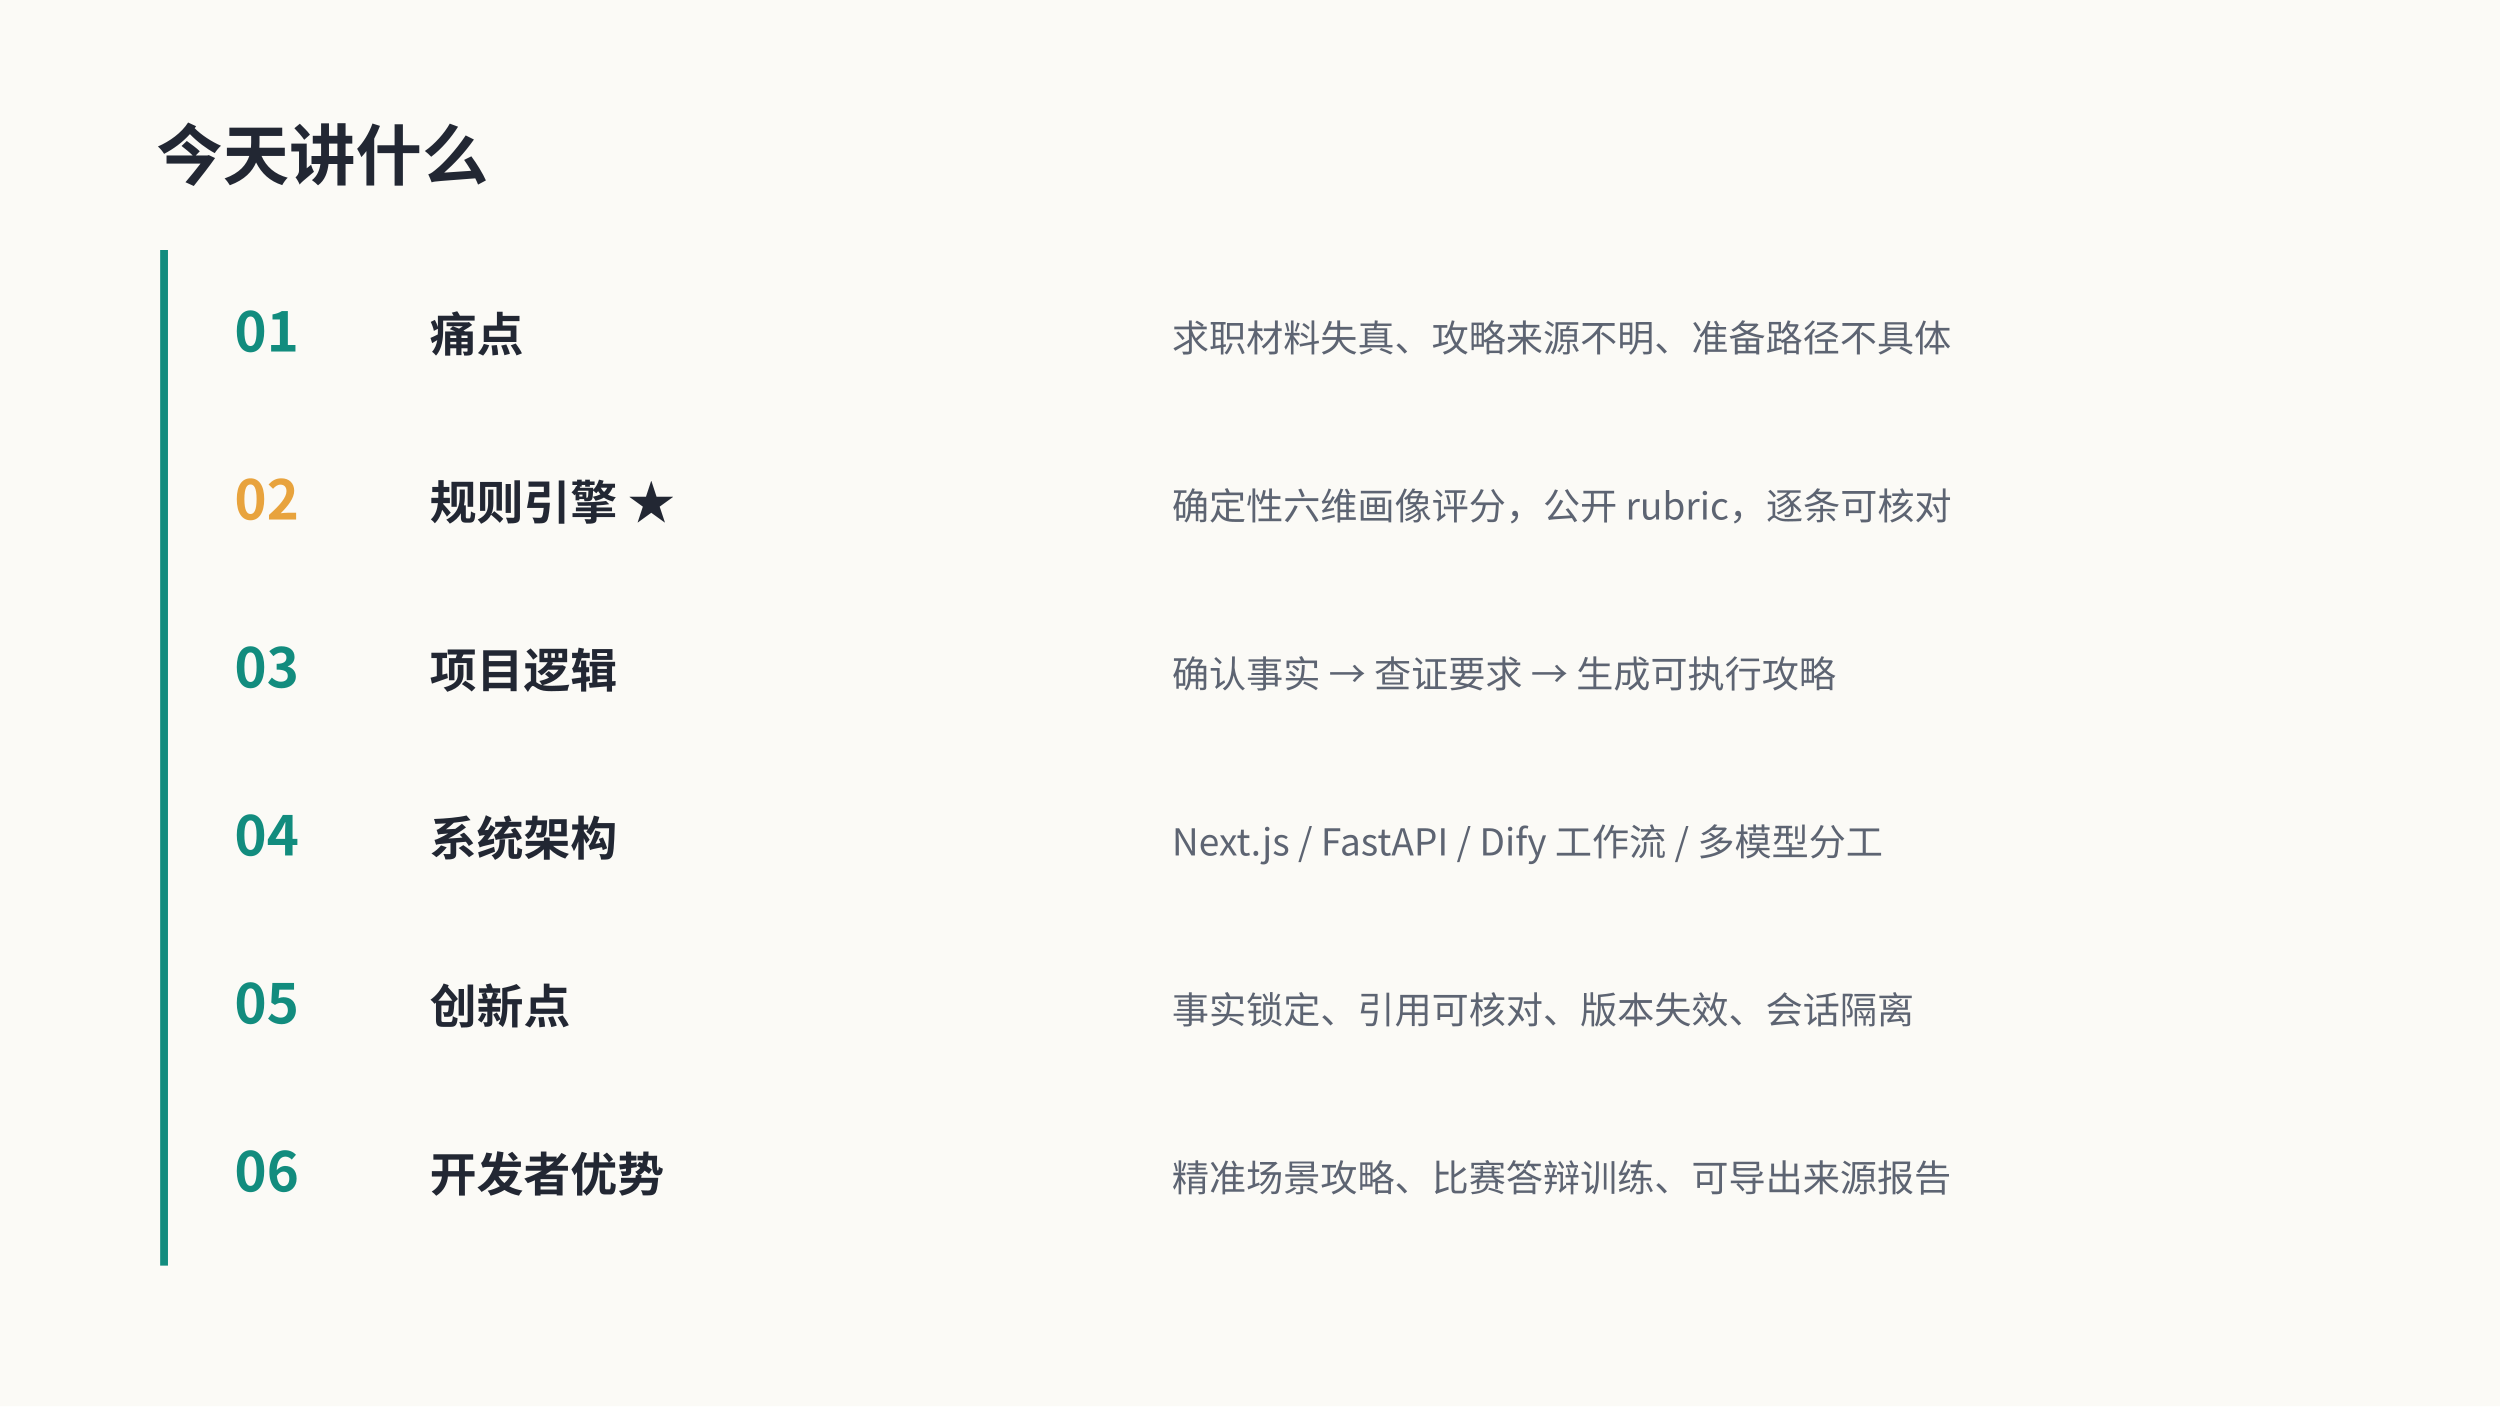
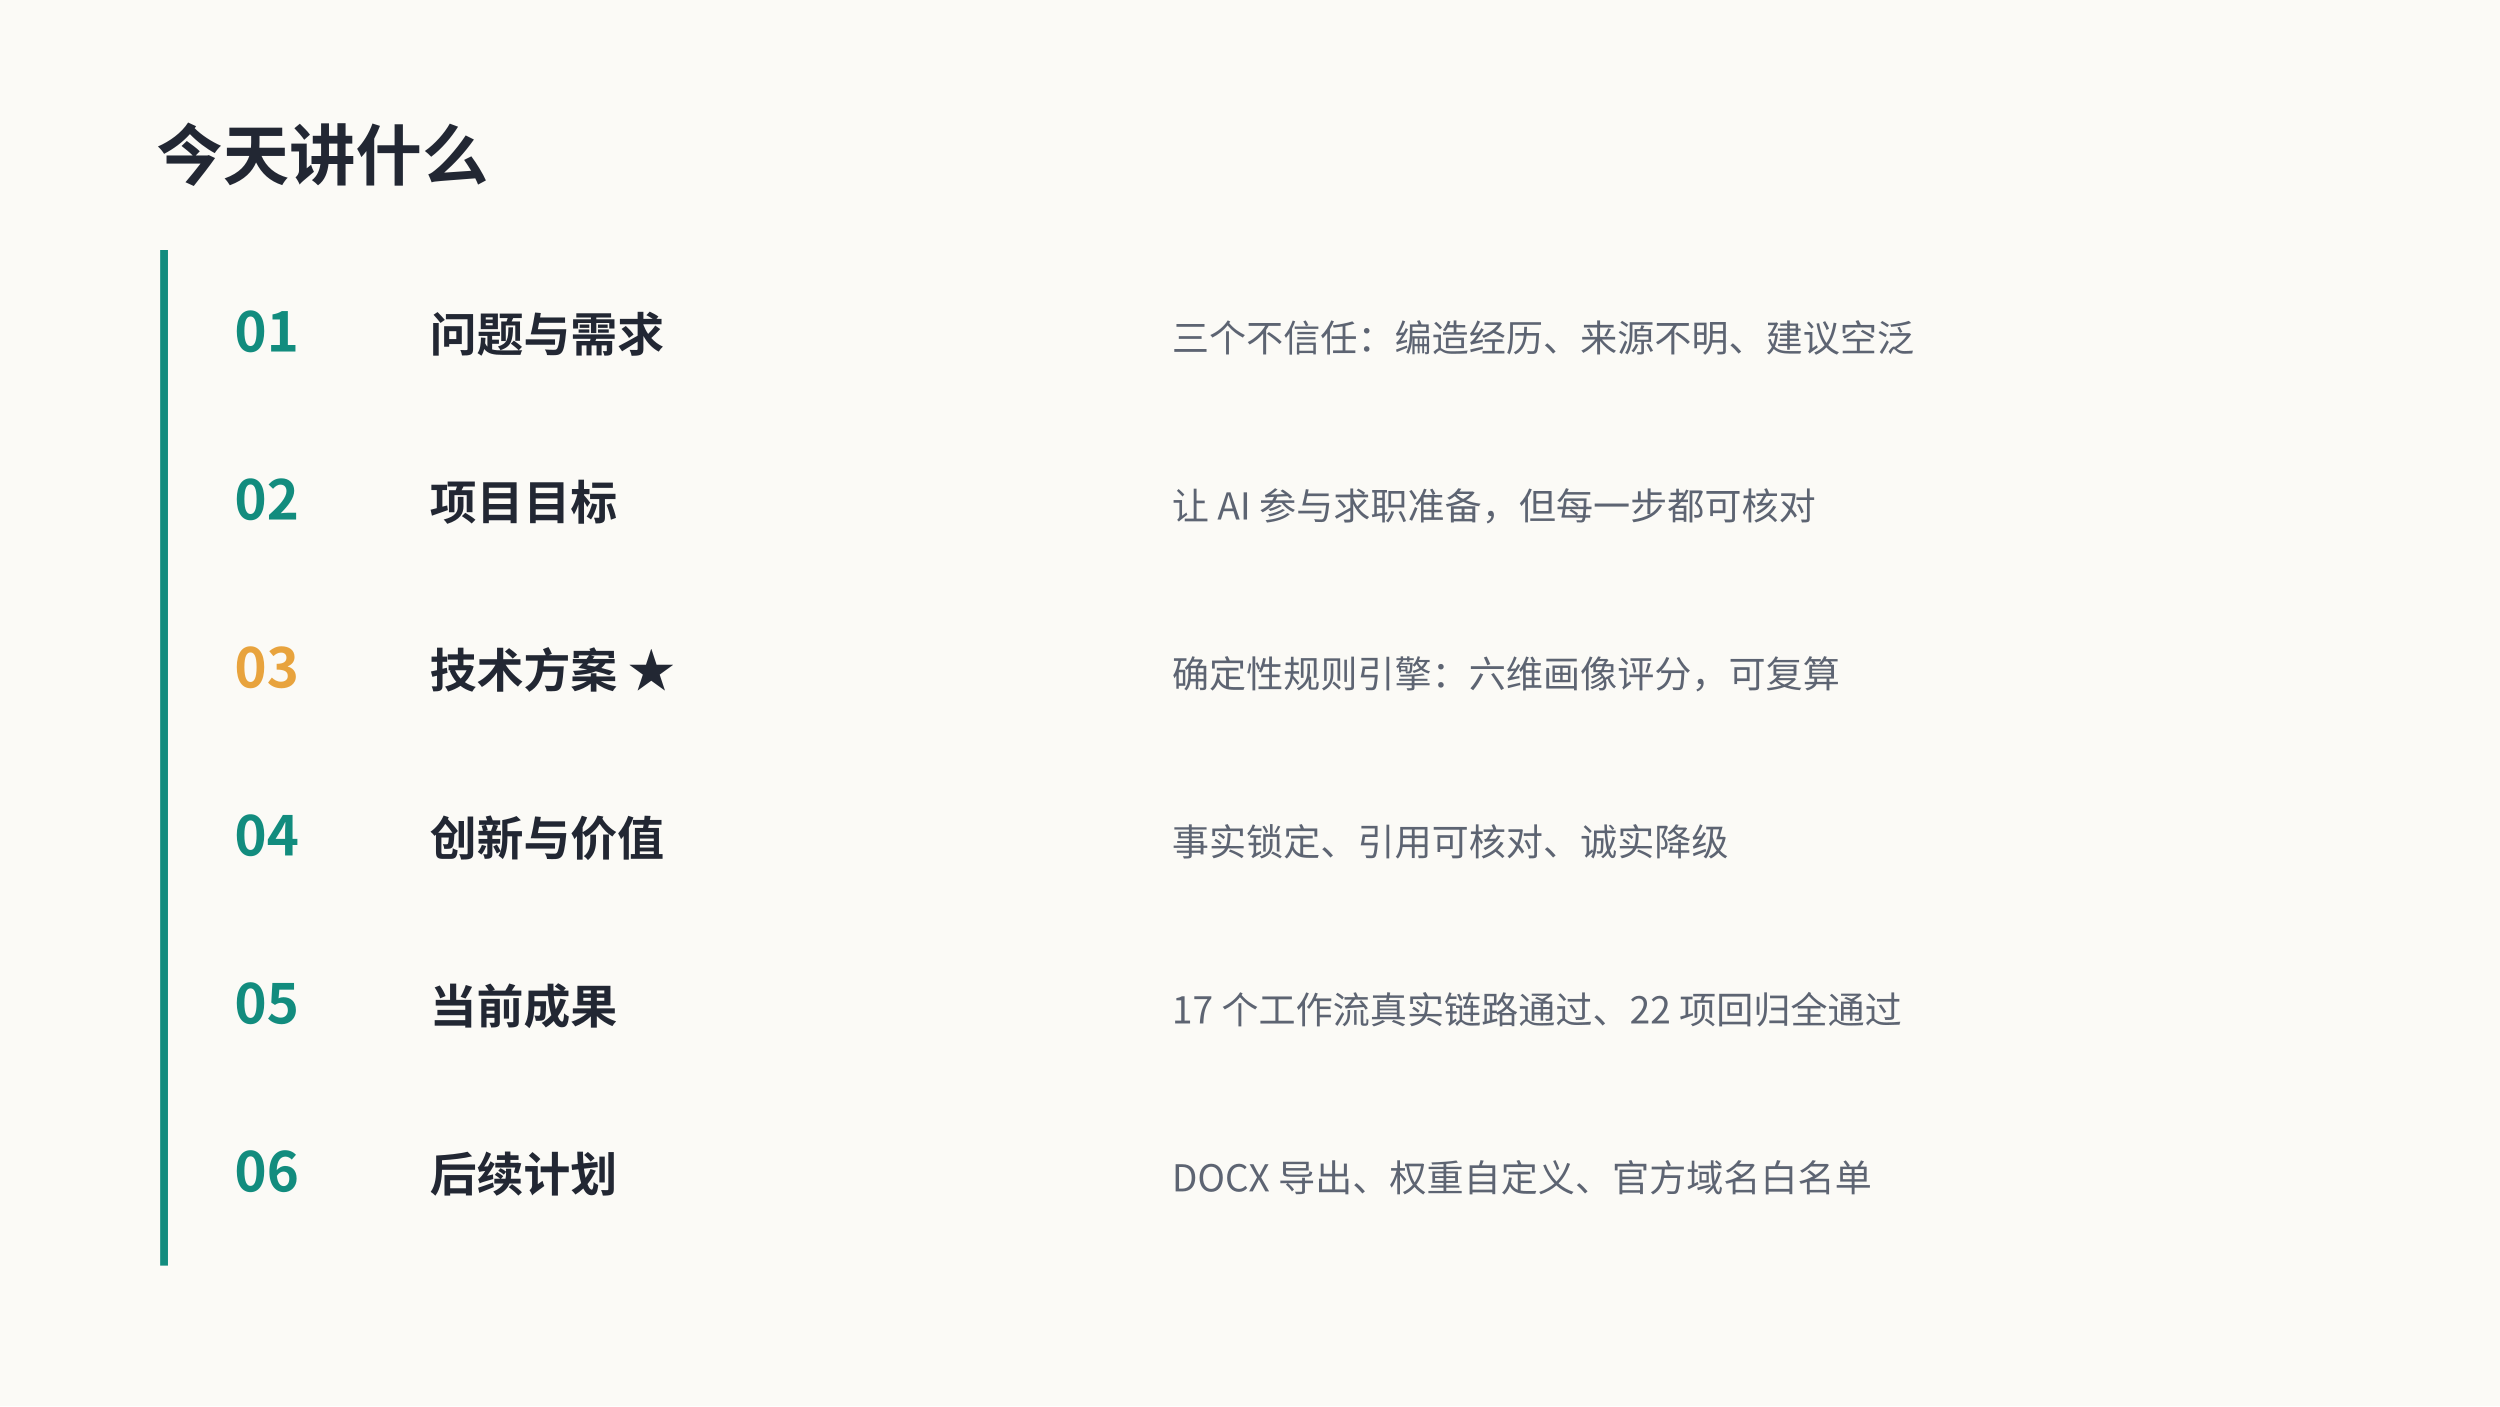
<svg xmlns="http://www.w3.org/2000/svg" viewBox="0 0 1280 720" lang="zh-CN" data-pptx-page-role="toc" font-family="Noto Sans CJK SC">
  <rect id="bg-02-1" width="1280" height="720" fill="#FBFAF6" data-pptx-role="background" />
  <g id="agenda-title" data-pptx-bounds="80 50 500 60">
    <text x="80" y="92" font-size="34" font-weight="bold" fill="#222733">今天讲什么</text>
  </g>
  <rect id="agenda-rule" x="82" y="128" width="4" height="520" fill="#128C7E" data-pptx-role="decoration" />
  <g id="agenda-items" data-pptx-bounds="120 130 1080 530">
    <g id="agenda-row1">
      <text x="120" y="180" font-size="28" font-weight="bold" fill="#128C7E">01</text>
-       <text x="220" y="180" font-size="24" font-weight="bold" fill="#222733">痛点</text>
-       <text x="600" y="180" font-size="19" fill="#5D6472">求职材料失真、攻略来源不明、准备路径不具体</text>
+       <text x="220" y="180" font-size="24" font-weight="bold" fill="#222733">问题与需求</text>
+       <text x="600" y="180" font-size="19" fill="#5D6472">三个不信任：编造经历、来源不明、建议空泛</text>
    </g>
    <g id="agenda-row2">
-       <text x="120" y="266" font-size="28" font-weight="bold" fill="#E8A33D">02</text>
-       <text x="220" y="266" font-size="24" font-weight="bold" fill="#222733">规则引擎 ★</text>
-       <text x="600" y="266" font-size="19" fill="#5D6472">确定性六维画像评分，公开 rubric，逐条可核对</text>
+       <text x="120" y="266" font-size="28" font-weight="bold" fill="#128C7E">02</text>
+       <text x="220" y="266" font-size="24" font-weight="bold" fill="#222733">项目目标</text>
+       <text x="600" y="266" font-size="19" fill="#5D6472">让 AI 参与求职准备，但每一步都可核对</text>
    </g>
    <g id="agenda-row3">
-       <text x="120" y="352" font-size="28" font-weight="bold" fill="#128C7E">03</text>
-       <text x="220" y="352" font-size="24" font-weight="bold" fill="#222733">项目逻辑</text>
-       <text x="600" y="352" font-size="19" fill="#5D6472">确认事实 → 查证要求 → 生成可执行攻略</text>
+       <text x="120" y="352" font-size="28" font-weight="bold" fill="#E8A33D">03</text>
+       <text x="220" y="352" font-size="24" font-weight="bold" fill="#222733">技术方案 ★</text>
+       <text x="600" y="352" font-size="19" fill="#5D6472">确定性规则引擎：六维画像评分，可复算</text>
    </g>
    <g id="agenda-row4">
      <text x="120" y="438" font-size="28" font-weight="bold" fill="#128C7E">04</text>
-       <text x="220" y="438" font-size="24" font-weight="bold" fill="#222733">系统架构</text>
-       <text x="600" y="438" font-size="19" fill="#5D6472">Next.js / FastAPI / Dify 工作流 / 多模型分工</text>
+       <text x="220" y="438" font-size="24" font-weight="bold" fill="#222733">创新与价值</text>
+       <text x="600" y="438" font-size="19" fill="#5D6472">事实锁定、引用可核对、诚实降级</text>
    </g>
    <g id="agenda-row5">
      <text x="120" y="524" font-size="28" font-weight="bold" fill="#128C7E">05</text>
-       <text x="220" y="524" font-size="24" font-weight="bold" fill="#222733">创新点</text>
-       <text x="600" y="524" font-size="19" fill="#5D6472">事实锁定、引用可核对、版本失效、会话隔离</text>
+       <text x="220" y="524" font-size="24" font-weight="bold" fill="#222733">当前成果</text>
+       <text x="600" y="524" font-size="19" fill="#5D6472">17 个工作流真实链路通过、22 项回归全通过</text>
    </g>
    <g id="agenda-row6">
      <text x="120" y="610" font-size="28" font-weight="bold" fill="#128C7E">06</text>
-       <text x="220" y="610" font-size="24" font-weight="bold" fill="#222733">开发者优势</text>
-       <text x="600" y="610" font-size="19" fill="#5D6472">精准场景攻略、比赛答辩训练、可导出来源报告</text>
+       <text x="220" y="610" font-size="24" font-weight="bold" fill="#222733">后续计划</text>
+       <text x="600" y="610" font-size="19" fill="#5D6472">DOCX 导出、权重自定义、官方域名白名单</text>
    </g>
  </g>
</svg>
